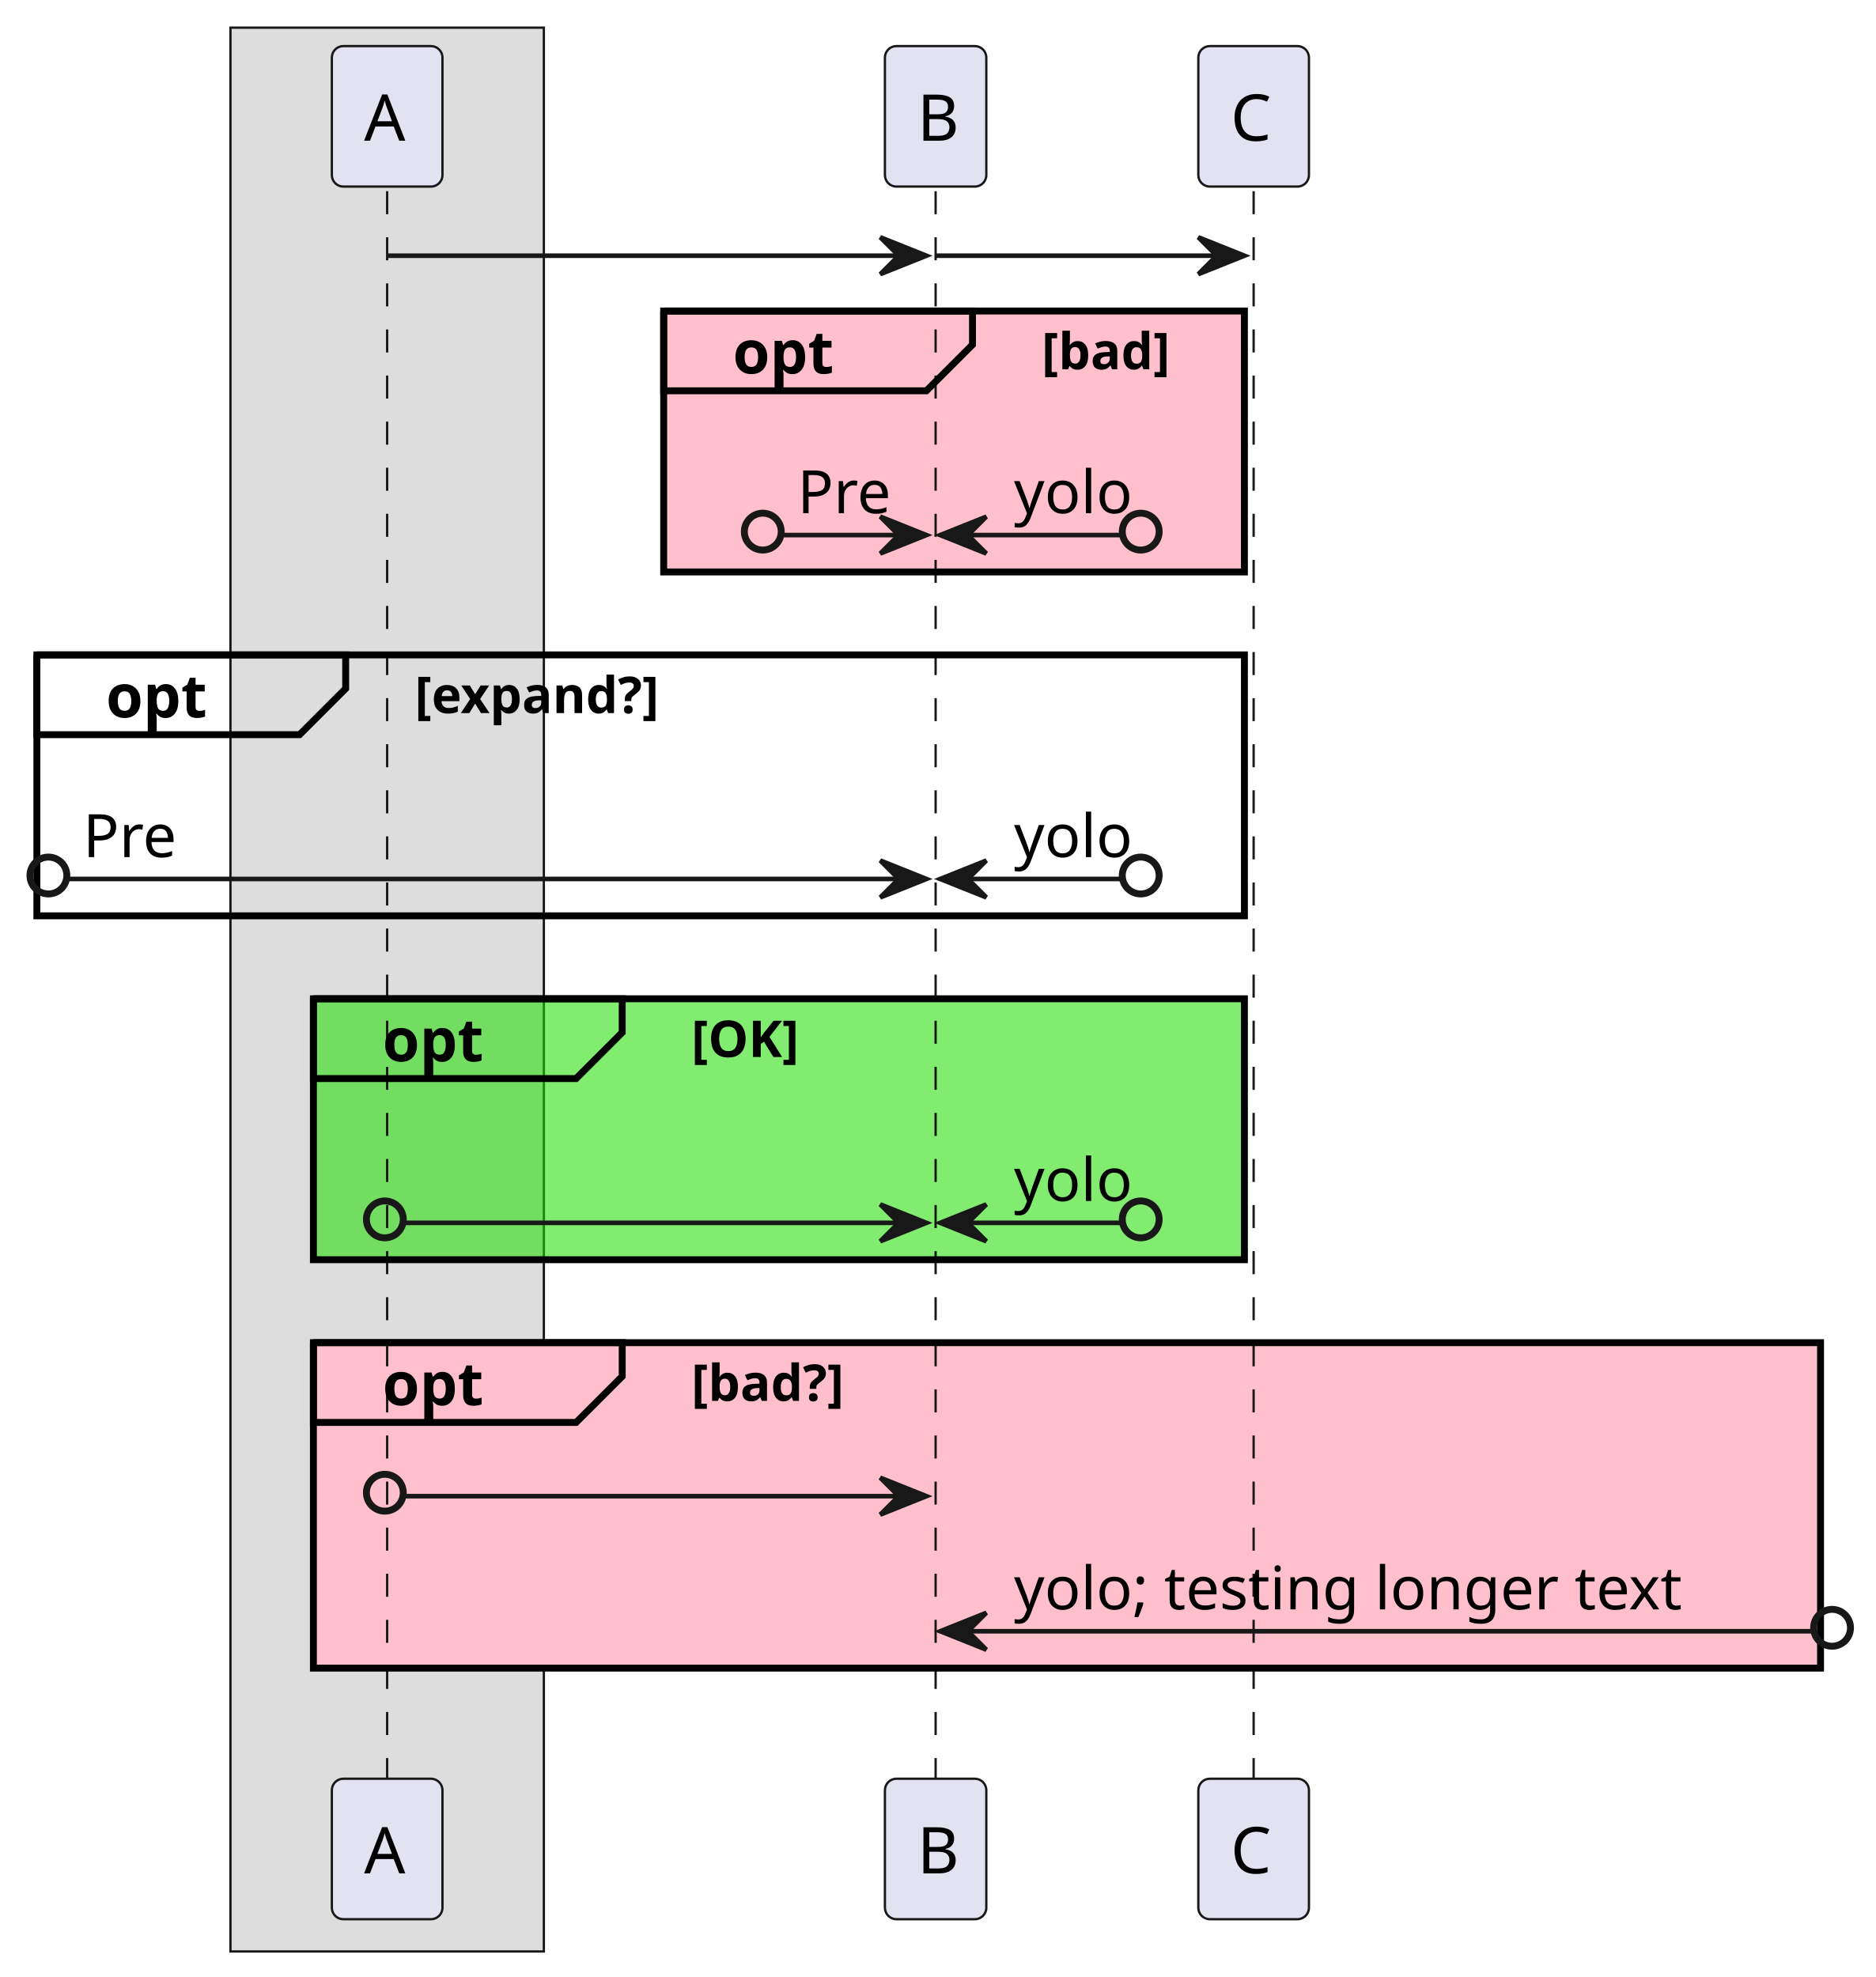
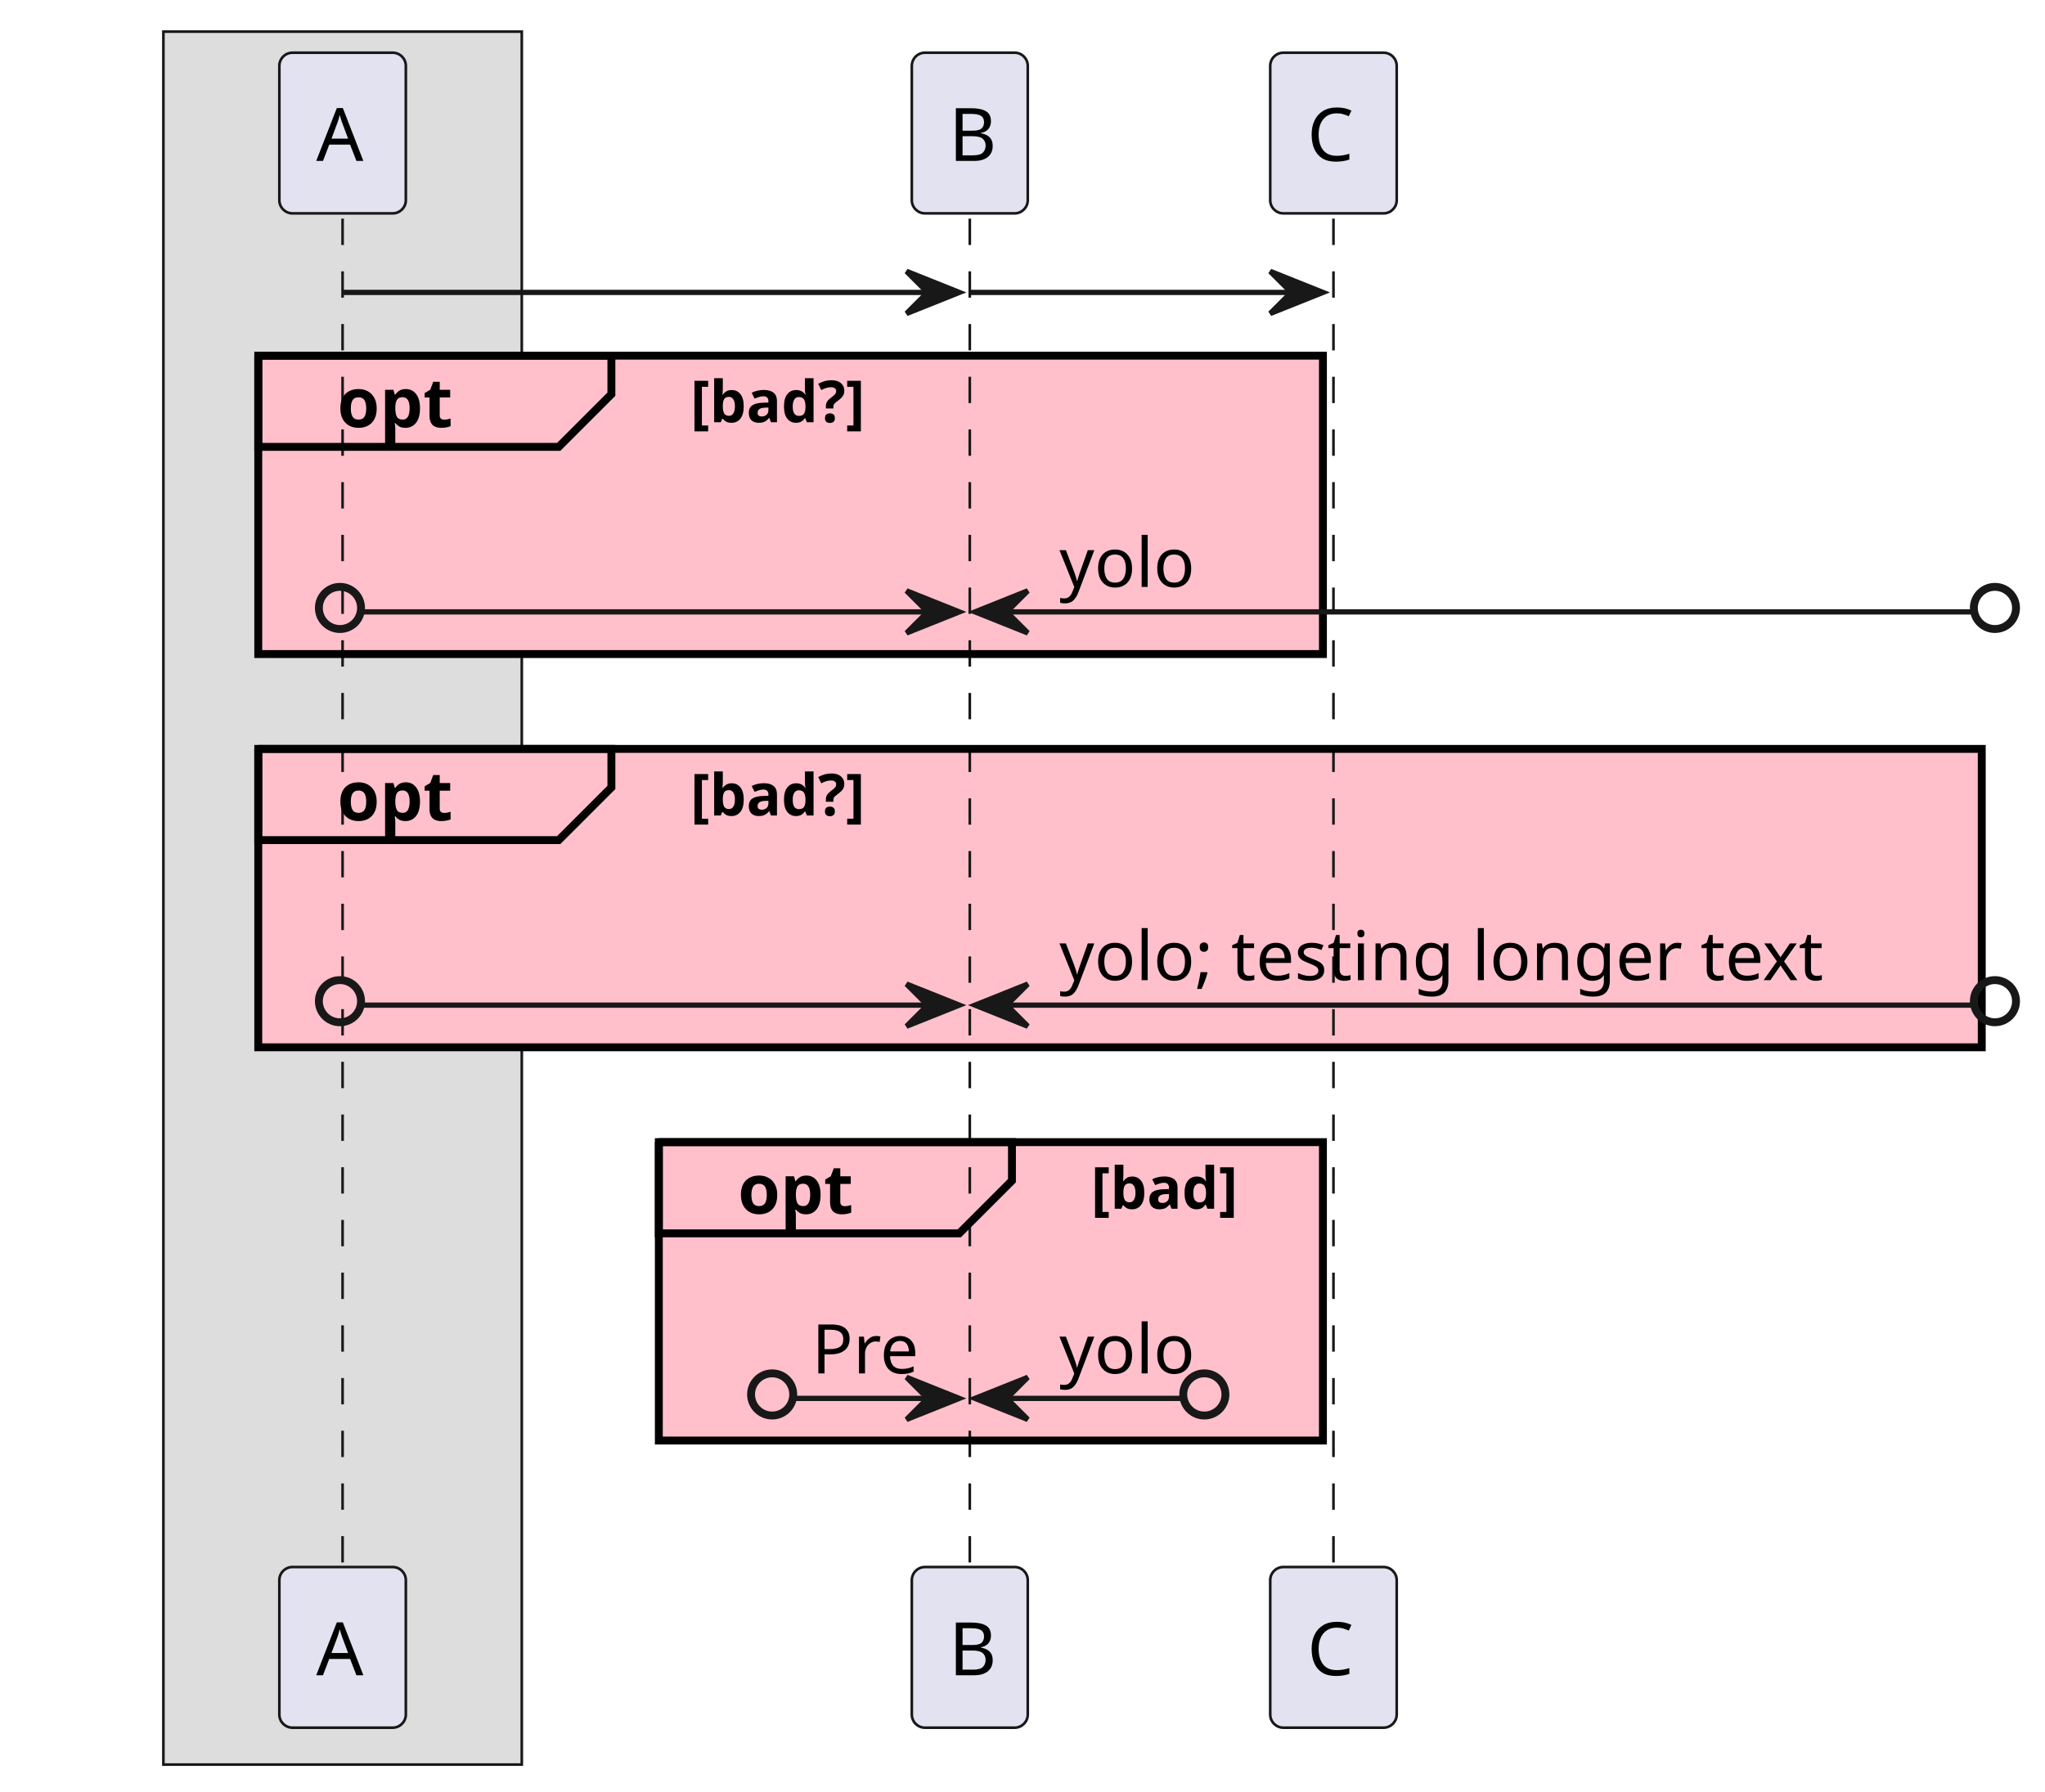
- <svg xmlns="http://www.w3.org/2000/svg" contentStyleType="text/css" height="429px" preserveAspectRatio="none" style="width:407px;height:429px;background:#FFFFFF;" version="1.1" viewBox="0 0 407 429" width="407px" zoomAndPan="magnify">
+ <svg xmlns="http://www.w3.org/2000/svg" contentStyleType="text/css" height="340px" preserveAspectRatio="none" style="width:388px;height:340px;background:#FFFFFF;" version="1.1" viewBox="0 0 388 340" width="388px" zoomAndPan="magnify">
  <defs />
  <g>
-     <rect fill="#DDDDDD" height="417.461" style="stroke:#181818;stroke-width:0.5;" width="68" x="50" y="6" />
-     <rect fill="#FFC0CB" height="56.621" style="stroke:#FFC0CB;stroke-width:1.0;" width="126" x="144" y="67.488" />
-     <rect fill="#20DD00" fill-opacity="0.565" height="56.621" style="stroke:#20DD0090;stroke-width:1.0;" width="202" x="68" y="216.731" />
-     <rect fill="#FFC0CB" height="70.621" style="stroke:#FFC0CB;stroke-width:1.0;" width="327" x="68" y="291.352" />
-     <line style="stroke:#181818;stroke-width:0.5;stroke-dasharray:5.0,5.0;" x1="84" x2="84" y1="41.488" y2="385.973" />
-     <line style="stroke:#181818;stroke-width:0.5;stroke-dasharray:5.0,5.0;" x1="203" x2="203" y1="41.488" y2="385.973" />
-     <line style="stroke:#181818;stroke-width:0.5;stroke-dasharray:5.0,5.0;" x1="272" x2="272" y1="41.488" y2="385.973" />
-     <rect fill="#E2E2F0" height="30.488" rx="2.5" ry="2.5" style="stroke:#181818;stroke-width:0.5;" width="24" x="72" y="10" />
-     <text fill="#000000" font-family="sans-serif" font-size="14" lengthAdjust="spacing" textLength="10" x="79" y="30.535">A</text>
-     <rect fill="#E2E2F0" height="30.488" rx="2.5" ry="2.5" style="stroke:#181818;stroke-width:0.5;" width="22" x="192" y="10" />
-     <text fill="#000000" font-family="sans-serif" font-size="14" lengthAdjust="spacing" textLength="8" x="199" y="30.535">B</text>
-     <rect fill="#E2E2F0" height="30.488" rx="2.5" ry="2.5" style="stroke:#181818;stroke-width:0.5;" width="24" x="260" y="10" />
-     <text fill="#000000" font-family="sans-serif" font-size="14" lengthAdjust="spacing" textLength="10" x="267" y="30.535">C</text>
-     <rect fill="#E2E2F0" height="30.488" rx="2.5" ry="2.5" style="stroke:#181818;stroke-width:0.5;" width="24" x="72" y="385.973" />
-     <text fill="#000000" font-family="sans-serif" font-size="14" lengthAdjust="spacing" textLength="10" x="79" y="406.508">A</text>
-     <rect fill="#E2E2F0" height="30.488" rx="2.5" ry="2.5" style="stroke:#181818;stroke-width:0.5;" width="22" x="192" y="385.973" />
-     <text fill="#000000" font-family="sans-serif" font-size="14" lengthAdjust="spacing" textLength="8" x="199" y="406.508">B</text>
-     <rect fill="#E2E2F0" height="30.488" rx="2.5" ry="2.5" style="stroke:#181818;stroke-width:0.5;" width="24" x="260" y="385.973" />
-     <text fill="#000000" font-family="sans-serif" font-size="14" lengthAdjust="spacing" textLength="10" x="267" y="406.508">C</text>
-     <polygon fill="#181818" points="191,51.488,201,55.488,191,59.488,195,55.488" style="stroke:#181818;stroke-width:1.0;" />
-     <line style="stroke:#181818;stroke-width:1.0;" x1="84" x2="197" y1="55.488" y2="55.488" />
-     <polygon fill="#181818" points="260,51.488,270,55.488,260,59.488,264,55.488" style="stroke:#181818;stroke-width:1.0;" />
-     <line style="stroke:#181818;stroke-width:1.0;" x1="203" x2="266" y1="55.488" y2="55.488" />
-     <path d="M144,67.488 L211,67.488 L211,74.799 L201,84.799 L144,84.799 L144,67.488 " fill="none" style="stroke:#000000;stroke-width:1.5;" />
-     <rect fill="none" height="56.621" style="stroke:#000000;stroke-width:1.5;" width="126" x="144" y="67.488" />
-     <text fill="#000000" font-family="sans-serif" font-size="13" font-weight="bold" lengthAdjust="spacing" textLength="22" x="159" y="81.057">opt</text>
-     <text fill="#000000" font-family="sans-serif" font-size="11" font-weight="bold" lengthAdjust="spacing" textLength="28" x="226" y="80.123">[bad]</text>
-     <ellipse cx="165.5" cy="115.359" fill="none" rx="4" ry="4" style="stroke:#181818;stroke-width:1.5;" />
-     <polygon fill="#181818" points="191,112.109,201,116.109,191,120.109,195,116.109" style="stroke:#181818;stroke-width:1.0;" />
-     <line style="stroke:#181818;stroke-width:1.0;" x1="170" x2="197" y1="116.109" y2="116.109" />
-     <text fill="#000000" font-family="sans-serif" font-size="13" lengthAdjust="spacing" textLength="19" x="173" y="111.367">Pre</text>
-     <polygon fill="#181818" points="214,112.109,204,116.109,214,120.109,210,116.109" style="stroke:#181818;stroke-width:1.0;" />
-     <ellipse cx="247.5" cy="115.359" fill="none" rx="4" ry="4" style="stroke:#181818;stroke-width:1.5;" />
-     <line style="stroke:#181818;stroke-width:1.0;" x1="208" x2="243" y1="116.109" y2="116.109" />
-     <text fill="#000000" font-family="sans-serif" font-size="13" lengthAdjust="spacing" textLength="27" x="220" y="111.367">yolo</text>
-     <path d="M8,142.109 L75,142.109 L75,149.42 L65,159.42 L8,159.42 L8,142.109 " fill="none" style="stroke:#000000;stroke-width:1.5;" />
-     <rect fill="none" height="56.621" style="stroke:#000000;stroke-width:1.5;" width="262" x="8" y="142.109" />
-     <text fill="#000000" font-family="sans-serif" font-size="13" font-weight="bold" lengthAdjust="spacing" textLength="22" x="23" y="155.678">opt</text>
-     <text fill="#000000" font-family="sans-serif" font-size="11" font-weight="bold" lengthAdjust="spacing" textLength="52" x="90" y="154.744">[expand?]</text>
-     <ellipse cx="10.5" cy="189.981" fill="none" rx="4" ry="4" style="stroke:#181818;stroke-width:1.5;" />
-     <polygon fill="#181818" points="191,186.731,201,190.731,191,194.731,195,190.731" style="stroke:#181818;stroke-width:1.0;" />
-     <line style="stroke:#181818;stroke-width:1.0;" x1="15" x2="197" y1="190.731" y2="190.731" />
-     <text fill="#000000" font-family="sans-serif" font-size="13" lengthAdjust="spacing" textLength="19" x="18" y="185.988">Pre</text>
-     <polygon fill="#181818" points="214,186.731,204,190.731,214,194.731,210,190.731" style="stroke:#181818;stroke-width:1.0;" />
-     <ellipse cx="247.5" cy="189.981" fill="none" rx="4" ry="4" style="stroke:#181818;stroke-width:1.5;" />
-     <line style="stroke:#181818;stroke-width:1.0;" x1="208" x2="243" y1="190.731" y2="190.731" />
-     <text fill="#000000" font-family="sans-serif" font-size="13" lengthAdjust="spacing" textLength="27" x="220" y="185.988">yolo</text>
-     <path d="M68,216.731 L135,216.731 L135,224.041 L125,234.041 L68,234.041 L68,216.731 " fill="none" style="stroke:#000000;stroke-width:1.5;" />
-     <rect fill="none" height="56.621" style="stroke:#000000;stroke-width:1.5;" width="202" x="68" y="216.731" />
-     <text fill="#000000" font-family="sans-serif" font-size="13" font-weight="bold" lengthAdjust="spacing" textLength="22" x="83" y="230.299">opt</text>
-     <text fill="#000000" font-family="sans-serif" font-size="11" font-weight="bold" lengthAdjust="spacing" textLength="25" x="150" y="229.365">[OK]</text>
-     <ellipse cx="83.5" cy="264.602" fill="none" rx="4" ry="4" style="stroke:#181818;stroke-width:1.5;" />
-     <polygon fill="#181818" points="191,261.352,201,265.352,191,269.352,195,265.352" style="stroke:#181818;stroke-width:1.0;" />
-     <line style="stroke:#181818;stroke-width:1.0;" x1="88" x2="197" y1="265.352" y2="265.352" />
-     <polygon fill="#181818" points="214,261.352,204,265.352,214,269.352,210,265.352" style="stroke:#181818;stroke-width:1.0;" />
-     <ellipse cx="247.5" cy="264.602" fill="none" rx="4" ry="4" style="stroke:#181818;stroke-width:1.5;" />
-     <line style="stroke:#181818;stroke-width:1.0;" x1="208" x2="243" y1="265.352" y2="265.352" />
-     <text fill="#000000" font-family="sans-serif" font-size="13" lengthAdjust="spacing" textLength="27" x="220" y="260.609">yolo</text>
-     <path d="M68,291.352 L135,291.352 L135,298.662 L125,308.662 L68,308.662 L68,291.352 " fill="none" style="stroke:#000000;stroke-width:1.5;" />
-     <rect fill="none" height="70.621" style="stroke:#000000;stroke-width:1.5;" width="327" x="68" y="291.352" />
-     <text fill="#000000" font-family="sans-serif" font-size="13" font-weight="bold" lengthAdjust="spacing" textLength="22" x="83" y="304.92">opt</text>
-     <text fill="#000000" font-family="sans-serif" font-size="11" font-weight="bold" lengthAdjust="spacing" textLength="33" x="150" y="303.986">[bad?]</text>
-     <ellipse cx="83.5" cy="323.912" fill="none" rx="4" ry="4" style="stroke:#181818;stroke-width:1.5;" />
-     <polygon fill="#181818" points="191,320.662,201,324.662,191,328.662,195,324.662" style="stroke:#181818;stroke-width:1.0;" />
-     <line style="stroke:#181818;stroke-width:1.0;" x1="88" x2="197" y1="324.662" y2="324.662" />
-     <polygon fill="#181818" points="214,349.973,204,353.973,214,357.973,210,353.973" style="stroke:#181818;stroke-width:1.0;" />
-     <ellipse cx="397.5" cy="353.223" fill="none" rx="4" ry="4" style="stroke:#181818;stroke-width:1.5;" />
-     <line style="stroke:#181818;stroke-width:1.0;" x1="208" x2="393" y1="353.973" y2="353.973" />
-     <text fill="#000000" font-family="sans-serif" font-size="13" lengthAdjust="spacing" textLength="152" x="220" y="349.231">yolo; testing longer text</text>
+     <rect fill="#DDDDDD" height="328.84" style="stroke:#181818;stroke-width:0.5;" width="68" x="31" y="6" />
+     <rect fill="#FFC0CB" height="56.621" style="stroke:#FFC0CB;stroke-width:1.0;" width="202" x="49" y="67.488" />
+     <rect fill="#FFC0CB" height="56.621" style="stroke:#FFC0CB;stroke-width:1.0;" width="327" x="49" y="142.109" />
+     <rect fill="#FFC0CB" height="56.621" style="stroke:#FFC0CB;stroke-width:1.0;" width="126" x="125" y="216.731" />
+     <line style="stroke:#181818;stroke-width:0.5;stroke-dasharray:5.0,5.0;" x1="65" x2="65" y1="41.488" y2="297.352" />
+     <line style="stroke:#181818;stroke-width:0.5;stroke-dasharray:5.0,5.0;" x1="184" x2="184" y1="41.488" y2="297.352" />
+     <line style="stroke:#181818;stroke-width:0.5;stroke-dasharray:5.0,5.0;" x1="253" x2="253" y1="41.488" y2="297.352" />
+     <rect fill="#E2E2F0" height="30.488" rx="2.5" ry="2.5" style="stroke:#181818;stroke-width:0.5;" width="24" x="53" y="10" />
+     <text fill="#000000" font-family="sans-serif" font-size="14" lengthAdjust="spacing" textLength="10" x="60" y="30.535">A</text>
+     <rect fill="#E2E2F0" height="30.488" rx="2.5" ry="2.5" style="stroke:#181818;stroke-width:0.5;" width="22" x="173" y="10" />
+     <text fill="#000000" font-family="sans-serif" font-size="14" lengthAdjust="spacing" textLength="8" x="180" y="30.535">B</text>
+     <rect fill="#E2E2F0" height="30.488" rx="2.5" ry="2.5" style="stroke:#181818;stroke-width:0.5;" width="24" x="241" y="10" />
+     <text fill="#000000" font-family="sans-serif" font-size="14" lengthAdjust="spacing" textLength="10" x="248" y="30.535">C</text>
+     <rect fill="#E2E2F0" height="30.488" rx="2.5" ry="2.5" style="stroke:#181818;stroke-width:0.5;" width="24" x="53" y="297.352" />
+     <text fill="#000000" font-family="sans-serif" font-size="14" lengthAdjust="spacing" textLength="10" x="60" y="317.887">A</text>
+     <rect fill="#E2E2F0" height="30.488" rx="2.5" ry="2.5" style="stroke:#181818;stroke-width:0.5;" width="22" x="173" y="297.352" />
+     <text fill="#000000" font-family="sans-serif" font-size="14" lengthAdjust="spacing" textLength="8" x="180" y="317.887">B</text>
+     <rect fill="#E2E2F0" height="30.488" rx="2.5" ry="2.5" style="stroke:#181818;stroke-width:0.5;" width="24" x="241" y="297.352" />
+     <text fill="#000000" font-family="sans-serif" font-size="14" lengthAdjust="spacing" textLength="10" x="248" y="317.887">C</text>
+     <polygon fill="#181818" points="172,51.488,182,55.488,172,59.488,176,55.488" style="stroke:#181818;stroke-width:1.0;" />
+     <line style="stroke:#181818;stroke-width:1.0;" x1="65" x2="178" y1="55.488" y2="55.488" />
+     <polygon fill="#181818" points="241,51.488,251,55.488,241,59.488,245,55.488" style="stroke:#181818;stroke-width:1.0;" />
+     <line style="stroke:#181818;stroke-width:1.0;" x1="184" x2="247" y1="55.488" y2="55.488" />
+     <path d="M49,67.488 L116,67.488 L116,74.799 L106,84.799 L49,84.799 L49,67.488 " fill="none" style="stroke:#000000;stroke-width:1.5;" />
+     <rect fill="none" height="56.621" style="stroke:#000000;stroke-width:1.5;" width="202" x="49" y="67.488" />
+     <text fill="#000000" font-family="sans-serif" font-size="13" font-weight="bold" lengthAdjust="spacing" textLength="22" x="64" y="81.057">opt</text>
+     <text fill="#000000" font-family="sans-serif" font-size="11" font-weight="bold" lengthAdjust="spacing" textLength="33" x="131" y="80.123">[bad?]</text>
+     <ellipse cx="64.5" cy="115.359" fill="none" rx="4" ry="4" style="stroke:#181818;stroke-width:1.5;" />
+     <polygon fill="#181818" points="172,112.109,182,116.109,172,120.109,176,116.109" style="stroke:#181818;stroke-width:1.0;" />
+     <line style="stroke:#181818;stroke-width:1.0;" x1="69" x2="178" y1="116.109" y2="116.109" />
+     <polygon fill="#181818" points="195,112.109,185,116.109,195,120.109,191,116.109" style="stroke:#181818;stroke-width:1.0;" />
+     <ellipse cx="378.5" cy="115.359" fill="none" rx="4" ry="4" style="stroke:#181818;stroke-width:1.5;" />
+     <line style="stroke:#181818;stroke-width:1.0;" x1="189" x2="374" y1="116.109" y2="116.109" />
+     <text fill="#000000" font-family="sans-serif" font-size="13" lengthAdjust="spacing" textLength="27" x="201" y="111.367">yolo</text>
+     <path d="M49,142.109 L116,142.109 L116,149.42 L106,159.42 L49,159.42 L49,142.109 " fill="none" style="stroke:#000000;stroke-width:1.5;" />
+     <rect fill="none" height="56.621" style="stroke:#000000;stroke-width:1.5;" width="327" x="49" y="142.109" />
+     <text fill="#000000" font-family="sans-serif" font-size="13" font-weight="bold" lengthAdjust="spacing" textLength="22" x="64" y="155.678">opt</text>
+     <text fill="#000000" font-family="sans-serif" font-size="11" font-weight="bold" lengthAdjust="spacing" textLength="33" x="131" y="154.744">[bad?]</text>
+     <ellipse cx="64.5" cy="189.981" fill="none" rx="4" ry="4" style="stroke:#181818;stroke-width:1.5;" />
+     <polygon fill="#181818" points="172,186.731,182,190.731,172,194.731,176,190.731" style="stroke:#181818;stroke-width:1.0;" />
+     <line style="stroke:#181818;stroke-width:1.0;" x1="69" x2="178" y1="190.731" y2="190.731" />
+     <polygon fill="#181818" points="195,186.731,185,190.731,195,194.731,191,190.731" style="stroke:#181818;stroke-width:1.0;" />
+     <ellipse cx="378.5" cy="189.981" fill="none" rx="4" ry="4" style="stroke:#181818;stroke-width:1.5;" />
+     <line style="stroke:#181818;stroke-width:1.0;" x1="189" x2="374" y1="190.731" y2="190.731" />
+     <text fill="#000000" font-family="sans-serif" font-size="13" lengthAdjust="spacing" textLength="152" x="201" y="185.988">yolo; testing longer text</text>
+     <path d="M125,216.731 L192,216.731 L192,224.041 L182,234.041 L125,234.041 L125,216.731 " fill="none" style="stroke:#000000;stroke-width:1.5;" />
+     <rect fill="none" height="56.621" style="stroke:#000000;stroke-width:1.5;" width="126" x="125" y="216.731" />
+     <text fill="#000000" font-family="sans-serif" font-size="13" font-weight="bold" lengthAdjust="spacing" textLength="22" x="140" y="230.299">opt</text>
+     <text fill="#000000" font-family="sans-serif" font-size="11" font-weight="bold" lengthAdjust="spacing" textLength="28" x="207" y="229.365">[bad]</text>
+     <ellipse cx="146.5" cy="264.602" fill="none" rx="4" ry="4" style="stroke:#181818;stroke-width:1.5;" />
+     <polygon fill="#181818" points="172,261.352,182,265.352,172,269.352,176,265.352" style="stroke:#181818;stroke-width:1.0;" />
+     <line style="stroke:#181818;stroke-width:1.0;" x1="151" x2="178" y1="265.352" y2="265.352" />
+     <text fill="#000000" font-family="sans-serif" font-size="13" lengthAdjust="spacing" textLength="19" x="154" y="260.609">Pre</text>
+     <polygon fill="#181818" points="195,261.352,185,265.352,195,269.352,191,265.352" style="stroke:#181818;stroke-width:1.0;" />
+     <ellipse cx="228.5" cy="264.602" fill="none" rx="4" ry="4" style="stroke:#181818;stroke-width:1.5;" />
+     <line style="stroke:#181818;stroke-width:1.0;" x1="189" x2="224" y1="265.352" y2="265.352" />
+     <text fill="#000000" font-family="sans-serif" font-size="13" lengthAdjust="spacing" textLength="27" x="201" y="260.609">yolo</text>
  </g>
</svg>
